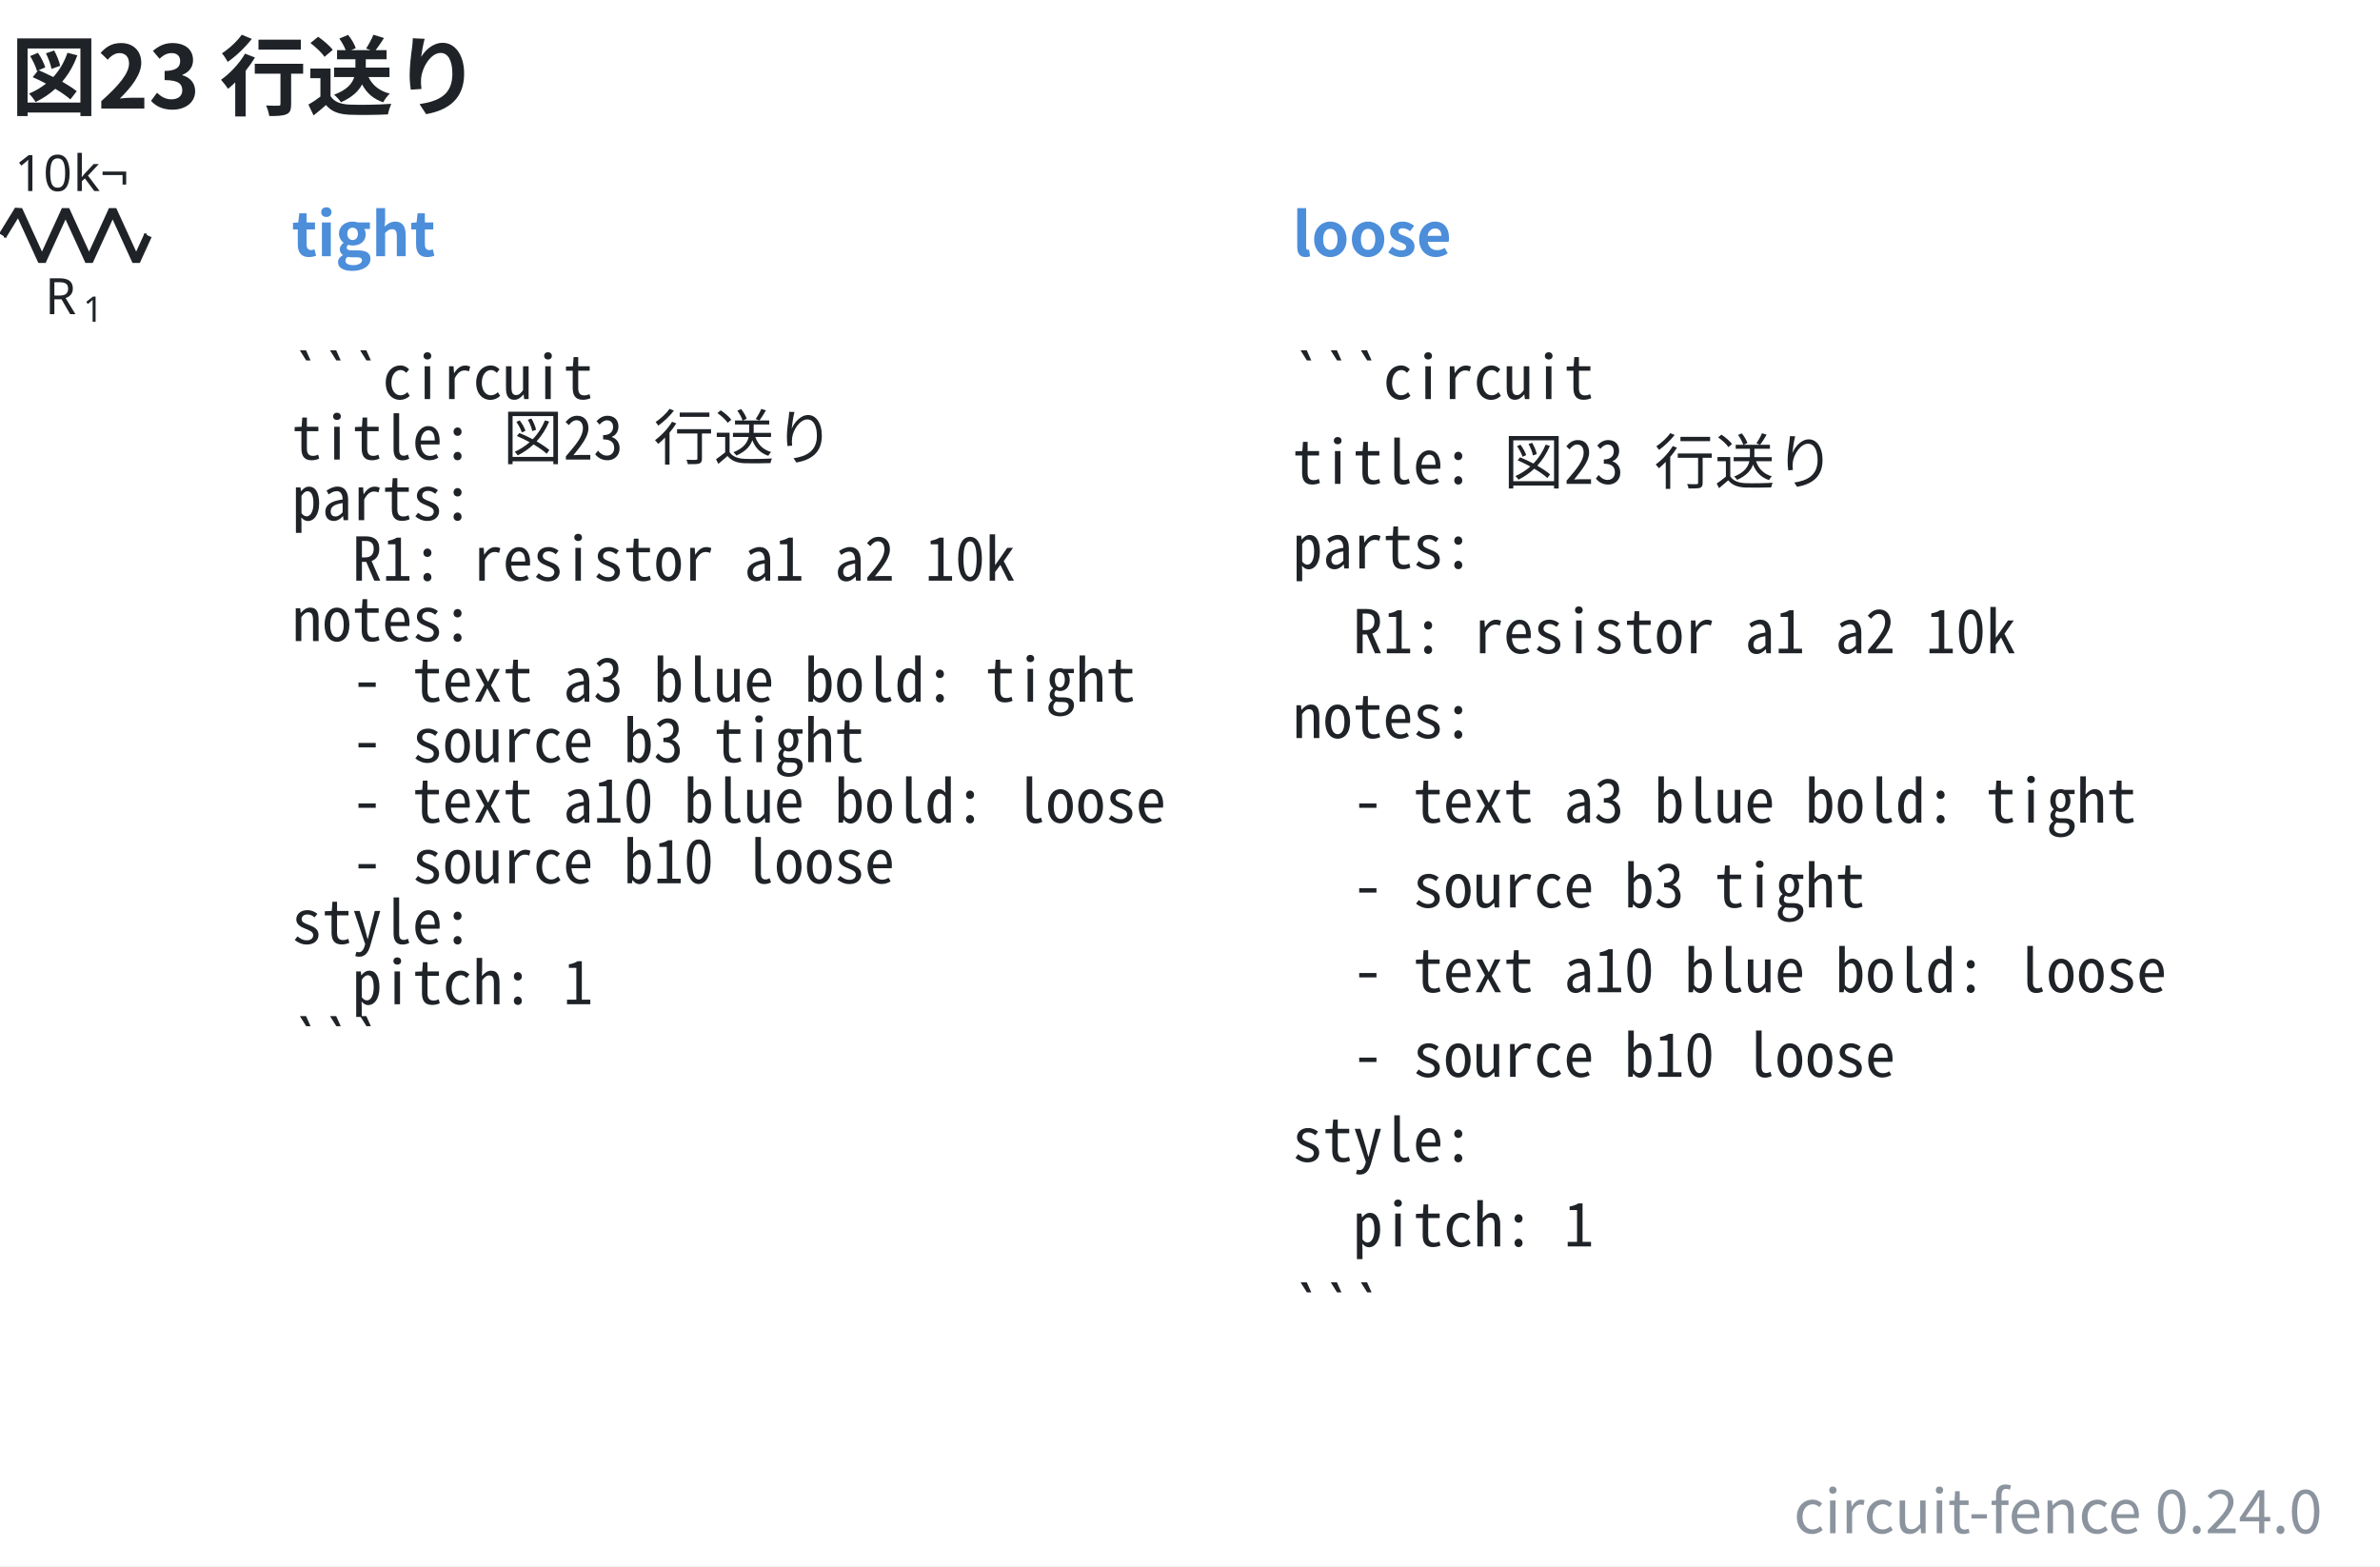
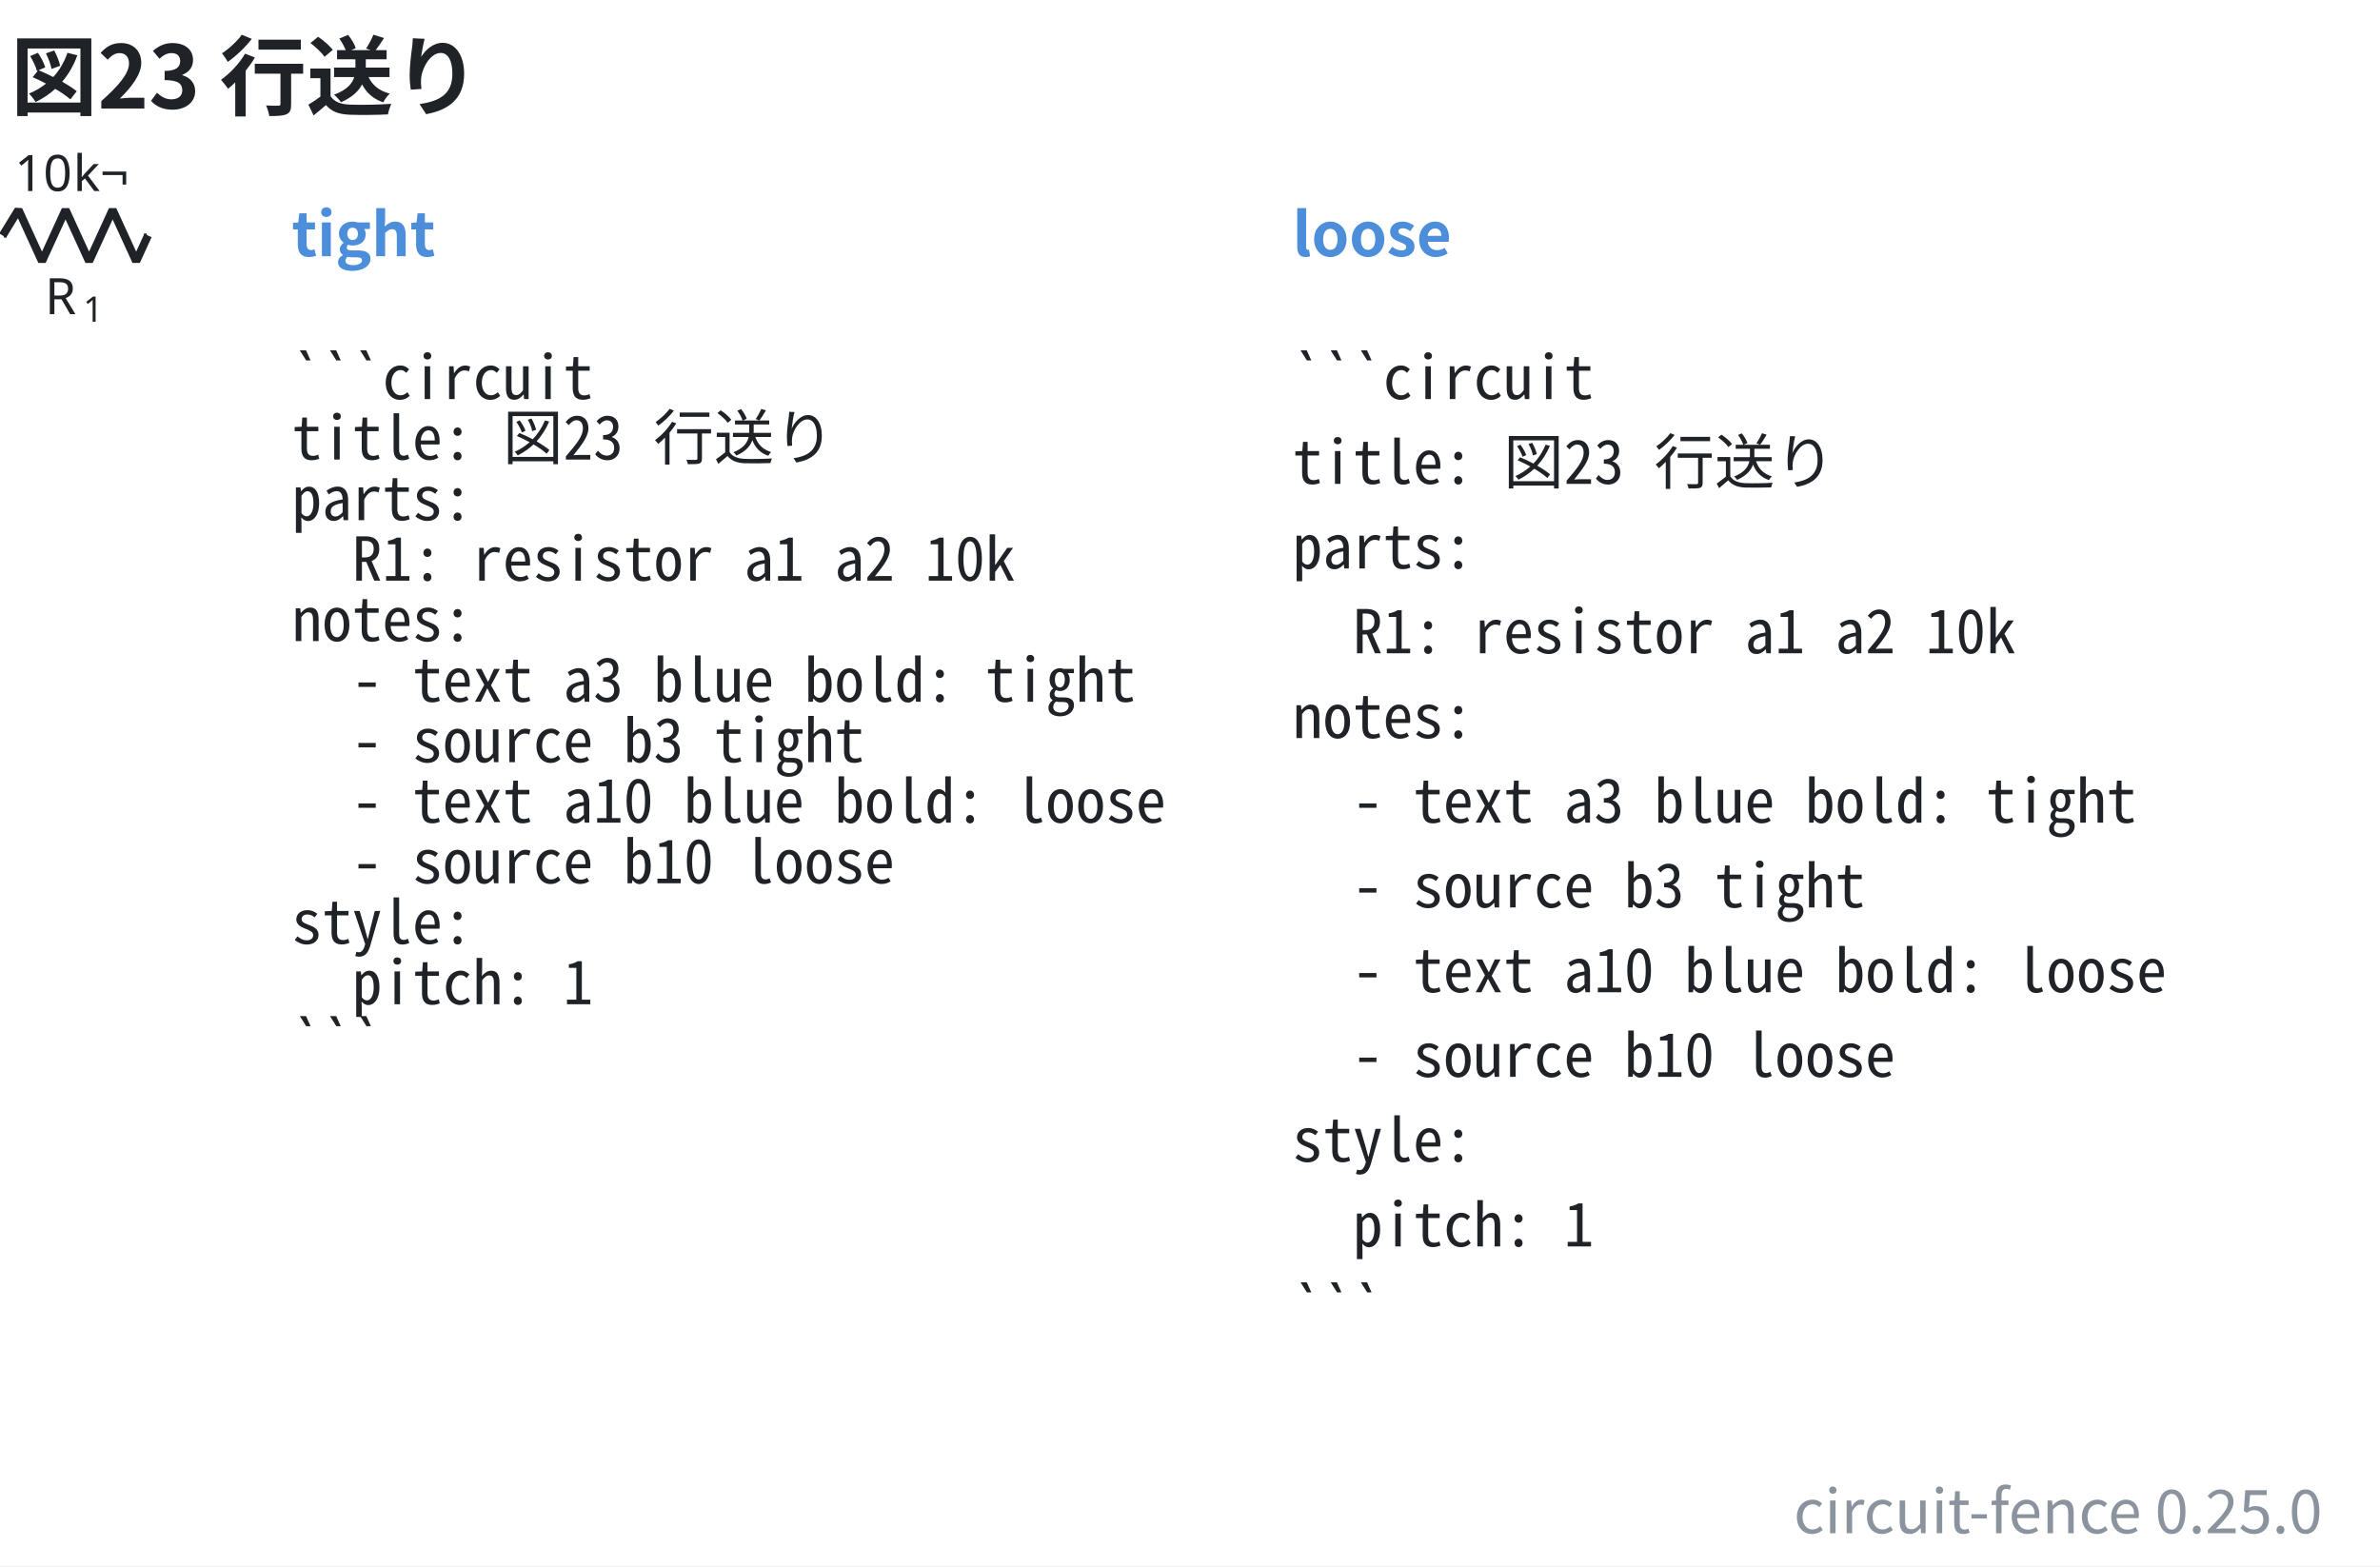
- <svg xmlns="http://www.w3.org/2000/svg" data-figure-paper="#ffffff" data-circuit-fence="0.24.0" fill="#1f2328" width="631.584" height="415.602" viewBox="-72 -72 473.688 311.701">
+ <svg xmlns="http://www.w3.org/2000/svg" data-figure-paper="#ffffff" data-circuit-fence="0.25.0" fill="#1f2328" width="631.584" height="415.602" viewBox="-72 -72 473.688 311.701">
  <rect x="-72" y="-72" width="473.688" height="311.701" fill="#ffffff" />
  <g stroke="#1f2328" stroke-miterlimit="10" stroke-width=".8">
    <path fill="none" d="M-71.239-25.123h.4m-.4 0h.569m27.315 0h.569m-.4 0h.4" />
    <g stroke-linejoin="bevel" stroke-width="1.6">
      <path fill="none" d="m-71.47-25.123 3.143-5.121 4.686 10.243 4.685-10.243 4.686 10.243 4.686-10.243 4.686 10.243 2.343-5.122" />
    </g>
    <g stroke="none">
      <text x="-71.239" y="-25.123" font-family="cmmi10" font-size="10" transform="translate(8.187 15.648)">R</text>
      <text x="-63.646" y="-23.623" font-family="cmr7" font-size="7" transform="translate(8.187 15.648)">1</text>
    </g>
    <g stroke="none" font-family="cmr10" font-size="10">
      <text x="-71.239" y="-25.123" transform="translate(2.143 -8.863)">10</text>
      <text x="-59.572" y="-25.123" transform="translate(2.143 -8.863)">k¬</text>
    </g>
    <g>
      <text x="-71.239" y="-25.123" fill="#4c8eda" stroke="none" font-family="'Noto Sans CJK JP','Noto Sans JP','Hiragino Sans','Yu Gothic',sans-serif" font-size="12" transform="translate(57.305 4.117)" font-weight="bold">tight</text>
    </g>
    <g>
      <text x="-71.239" y="-25.123" fill="#1f2328" stroke="none" font-family="'Noto Sans Mono CJK JP',ui-monospace,'SFMono-Regular',Consolas,'Liberation Mono',monospace" font-size="12" transform="translate(57.305 32.553)" xml:space="preserve">```circuit</text>
    </g>
    <g>
      <text x="-71.239" y="-25.123" fill="#1f2328" stroke="none" font-family="'Noto Sans Mono CJK JP',ui-monospace,'SFMono-Regular',Consolas,'Liberation Mono',monospace" font-size="12" transform="translate(57.305 44.588)" xml:space="preserve">title: 図23 行送り</text>
    </g>
    <g>
      <text x="-71.239" y="-25.123" fill="#1f2328" stroke="none" font-family="'Noto Sans Mono CJK JP',ui-monospace,'SFMono-Regular',Consolas,'Liberation Mono',monospace" font-size="12" transform="translate(57.305 56.652)" xml:space="preserve">parts:</text>
    </g>
    <g>
      <text x="-71.239" y="-25.123" fill="#1f2328" stroke="none" font-family="'Noto Sans Mono CJK JP',ui-monospace,'SFMono-Regular',Consolas,'Liberation Mono',monospace" font-size="12" transform="translate(57.305 68.688)" xml:space="preserve">  R1: resistor a1 a2 10k</text>
    </g>
    <g>
      <text x="-71.239" y="-25.123" fill="#1f2328" stroke="none" font-family="'Noto Sans Mono CJK JP',ui-monospace,'SFMono-Regular',Consolas,'Liberation Mono',monospace" font-size="12" transform="translate(57.305 80.723)" xml:space="preserve">notes:</text>
    </g>
    <g>
      <text x="-71.239" y="-25.123" fill="#1f2328" stroke="none" font-family="'Noto Sans Mono CJK JP',ui-monospace,'SFMono-Regular',Consolas,'Liberation Mono',monospace" font-size="12" transform="translate(57.305 92.787)" xml:space="preserve">  - text a3 blue bold: tight</text>
    </g>
    <g>
      <text x="-71.239" y="-25.123" fill="#1f2328" stroke="none" font-family="'Noto Sans Mono CJK JP',ui-monospace,'SFMono-Regular',Consolas,'Liberation Mono',monospace" font-size="12" transform="translate(57.305 104.823)" xml:space="preserve">  - source b3 tight</text>
    </g>
    <g>
      <text x="-71.239" y="-25.123" fill="#1f2328" stroke="none" font-family="'Noto Sans Mono CJK JP',ui-monospace,'SFMono-Regular',Consolas,'Liberation Mono',monospace" font-size="12" transform="translate(57.305 116.858)" xml:space="preserve">  - text a10 blue bold: loose</text>
    </g>
    <g>
      <text x="-71.239" y="-25.123" fill="#1f2328" stroke="none" font-family="'Noto Sans Mono CJK JP',ui-monospace,'SFMono-Regular',Consolas,'Liberation Mono',monospace" font-size="12" transform="translate(57.305 128.922)" xml:space="preserve">  - source b10 loose</text>
    </g>
    <g>
      <text x="-71.239" y="-25.123" fill="#1f2328" stroke="none" font-family="'Noto Sans Mono CJK JP',ui-monospace,'SFMono-Regular',Consolas,'Liberation Mono',monospace" font-size="12" transform="translate(57.305 140.958)" xml:space="preserve">style:</text>
    </g>
    <g>
      <text x="-71.239" y="-25.123" fill="#1f2328" stroke="none" font-family="'Noto Sans Mono CJK JP',ui-monospace,'SFMono-Regular',Consolas,'Liberation Mono',monospace" font-size="12" transform="translate(57.305 152.993)" xml:space="preserve">  pitch: 1</text>
    </g>
    <g>
      <text x="-71.239" y="-25.123" fill="#1f2328" stroke="none" font-family="'Noto Sans Mono CJK JP',ui-monospace,'SFMono-Regular',Consolas,'Liberation Mono',monospace" font-size="12" transform="translate(57.305 165.057)" xml:space="preserve">```</text>
    </g>
    <g>
      <text x="-71.239" y="-25.123" fill="#4c8eda" stroke="none" font-family="'Noto Sans CJK JP','Noto Sans JP','Hiragino Sans','Yu Gothic',sans-serif" font-size="12" transform="translate(256.475 4.117)" font-weight="bold">loose</text>
    </g>
    <g>
      <text x="-71.239" y="-25.123" fill="#1f2328" stroke="none" font-family="'Noto Sans Mono CJK JP',ui-monospace,'SFMono-Regular',Consolas,'Liberation Mono',monospace" font-size="12" transform="translate(256.475 32.553)" xml:space="preserve">```circuit</text>
    </g>
    <g>
      <text x="-71.239" y="-25.123" fill="#1f2328" stroke="none" font-family="'Noto Sans Mono CJK JP',ui-monospace,'SFMono-Regular',Consolas,'Liberation Mono',monospace" font-size="12" transform="translate(256.475 49.425)" xml:space="preserve">title: 図23 行送り</text>
    </g>
    <g>
      <text x="-71.239" y="-25.123" fill="#1f2328" stroke="none" font-family="'Noto Sans Mono CJK JP',ui-monospace,'SFMono-Regular',Consolas,'Liberation Mono',monospace" font-size="12" transform="translate(256.475 66.27)" xml:space="preserve">parts:</text>
    </g>
    <g>
      <text x="-71.239" y="-25.123" fill="#1f2328" stroke="none" font-family="'Noto Sans Mono CJK JP',ui-monospace,'SFMono-Regular',Consolas,'Liberation Mono',monospace" font-size="12" transform="translate(256.475 83.142)" xml:space="preserve">  R1: resistor a1 a2 10k</text>
    </g>
    <g>
      <text x="-71.239" y="-25.123" fill="#1f2328" stroke="none" font-family="'Noto Sans Mono CJK JP',ui-monospace,'SFMono-Regular',Consolas,'Liberation Mono',monospace" font-size="12" transform="translate(256.475 100.014)" xml:space="preserve">notes:</text>
    </g>
    <g>
      <text x="-71.239" y="-25.123" fill="#1f2328" stroke="none" font-family="'Noto Sans Mono CJK JP',ui-monospace,'SFMono-Regular',Consolas,'Liberation Mono',monospace" font-size="12" transform="translate(256.475 116.858)" xml:space="preserve">  - text a3 blue bold: tight</text>
    </g>
    <g>
      <text x="-71.239" y="-25.123" fill="#1f2328" stroke="none" font-family="'Noto Sans Mono CJK JP',ui-monospace,'SFMono-Regular',Consolas,'Liberation Mono',monospace" font-size="12" transform="translate(256.475 133.73)" xml:space="preserve">  - source b3 tight</text>
    </g>
    <g>
      <text x="-71.239" y="-25.123" fill="#1f2328" stroke="none" font-family="'Noto Sans Mono CJK JP',ui-monospace,'SFMono-Regular',Consolas,'Liberation Mono',monospace" font-size="12" transform="translate(256.475 150.603)" xml:space="preserve">  - text a10 blue bold: loose</text>
    </g>
    <g>
      <text x="-71.239" y="-25.123" fill="#1f2328" stroke="none" font-family="'Noto Sans Mono CJK JP',ui-monospace,'SFMono-Regular',Consolas,'Liberation Mono',monospace" font-size="12" transform="translate(256.475 167.447)" xml:space="preserve">  - source b10 loose</text>
    </g>
    <g>
      <text x="-71.239" y="-25.123" fill="#1f2328" stroke="none" font-family="'Noto Sans Mono CJK JP',ui-monospace,'SFMono-Regular',Consolas,'Liberation Mono',monospace" font-size="12" transform="translate(256.475 184.32)" xml:space="preserve">style:</text>
    </g>
    <g>
      <text x="-71.239" y="-25.123" fill="#1f2328" stroke="none" font-family="'Noto Sans Mono CJK JP',ui-monospace,'SFMono-Regular',Consolas,'Liberation Mono',monospace" font-size="12" transform="translate(256.475 201.192)" xml:space="preserve">  pitch: 1</text>
    </g>
    <g>
      <text x="-71.239" y="-25.123" fill="#1f2328" stroke="none" font-family="'Noto Sans Mono CJK JP',ui-monospace,'SFMono-Regular',Consolas,'Liberation Mono',monospace" font-size="12" transform="translate(256.475 218.036)" xml:space="preserve">```</text>
    </g>
    <g>
      <text x="-71.239" y="-25.123" fill="#1f2328" stroke="none" font-family="'Noto Sans CJK JP','Noto Sans JP','Hiragino Sans','Yu Gothic',sans-serif" font-size="17.28" transform="translate(1.369 -25.277)" font-weight="bold">図23 行送り</text>
    </g>
    <g>
-       <text x="-71.239" y="-25.123" fill="#8b949e" stroke="none" font-family="'Noto Sans CJK JP','Noto Sans JP','Hiragino Sans','Yu Gothic',sans-serif" font-size="12" transform="translate(461.449 258.281)" text-anchor="end">circuit-fence 0.24.0</text>
+       <text x="-71.239" y="-25.123" fill="#8b949e" stroke="none" font-family="'Noto Sans CJK JP','Noto Sans JP','Hiragino Sans','Yu Gothic',sans-serif" font-size="12" transform="translate(461.449 258.281)" text-anchor="end">circuit-fence 0.25.0</text>
    </g>
  </g>
</svg>
